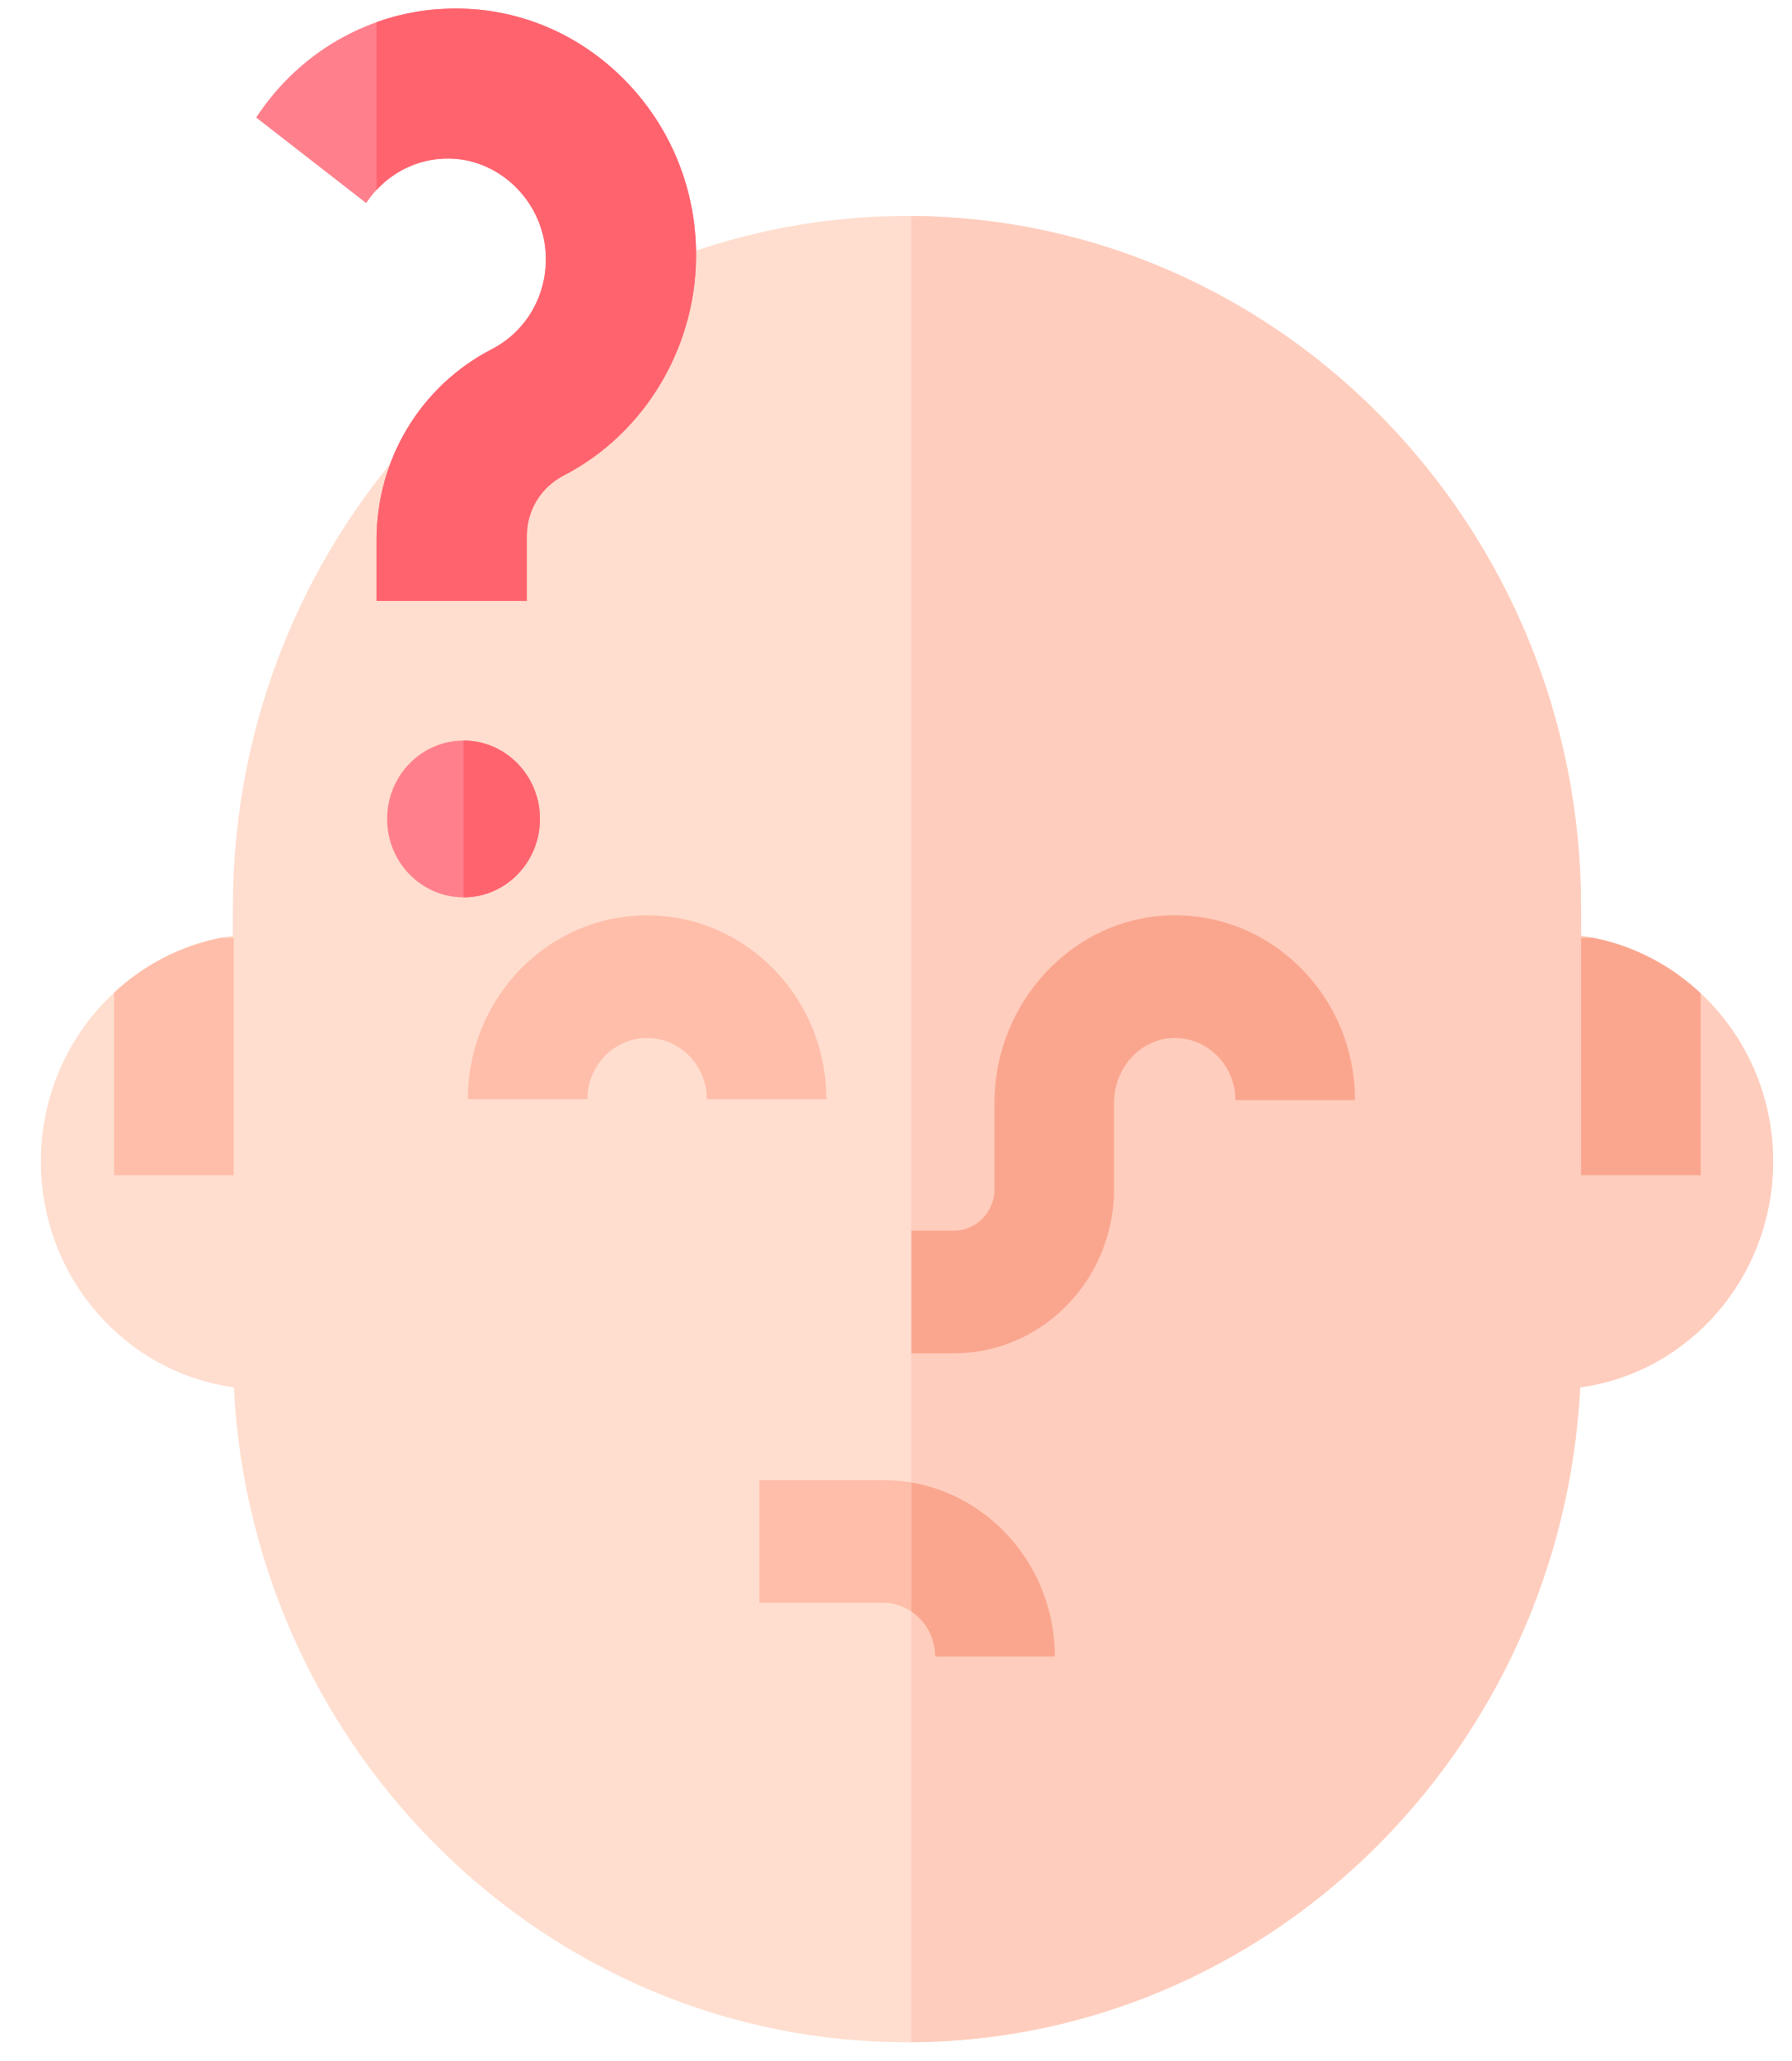
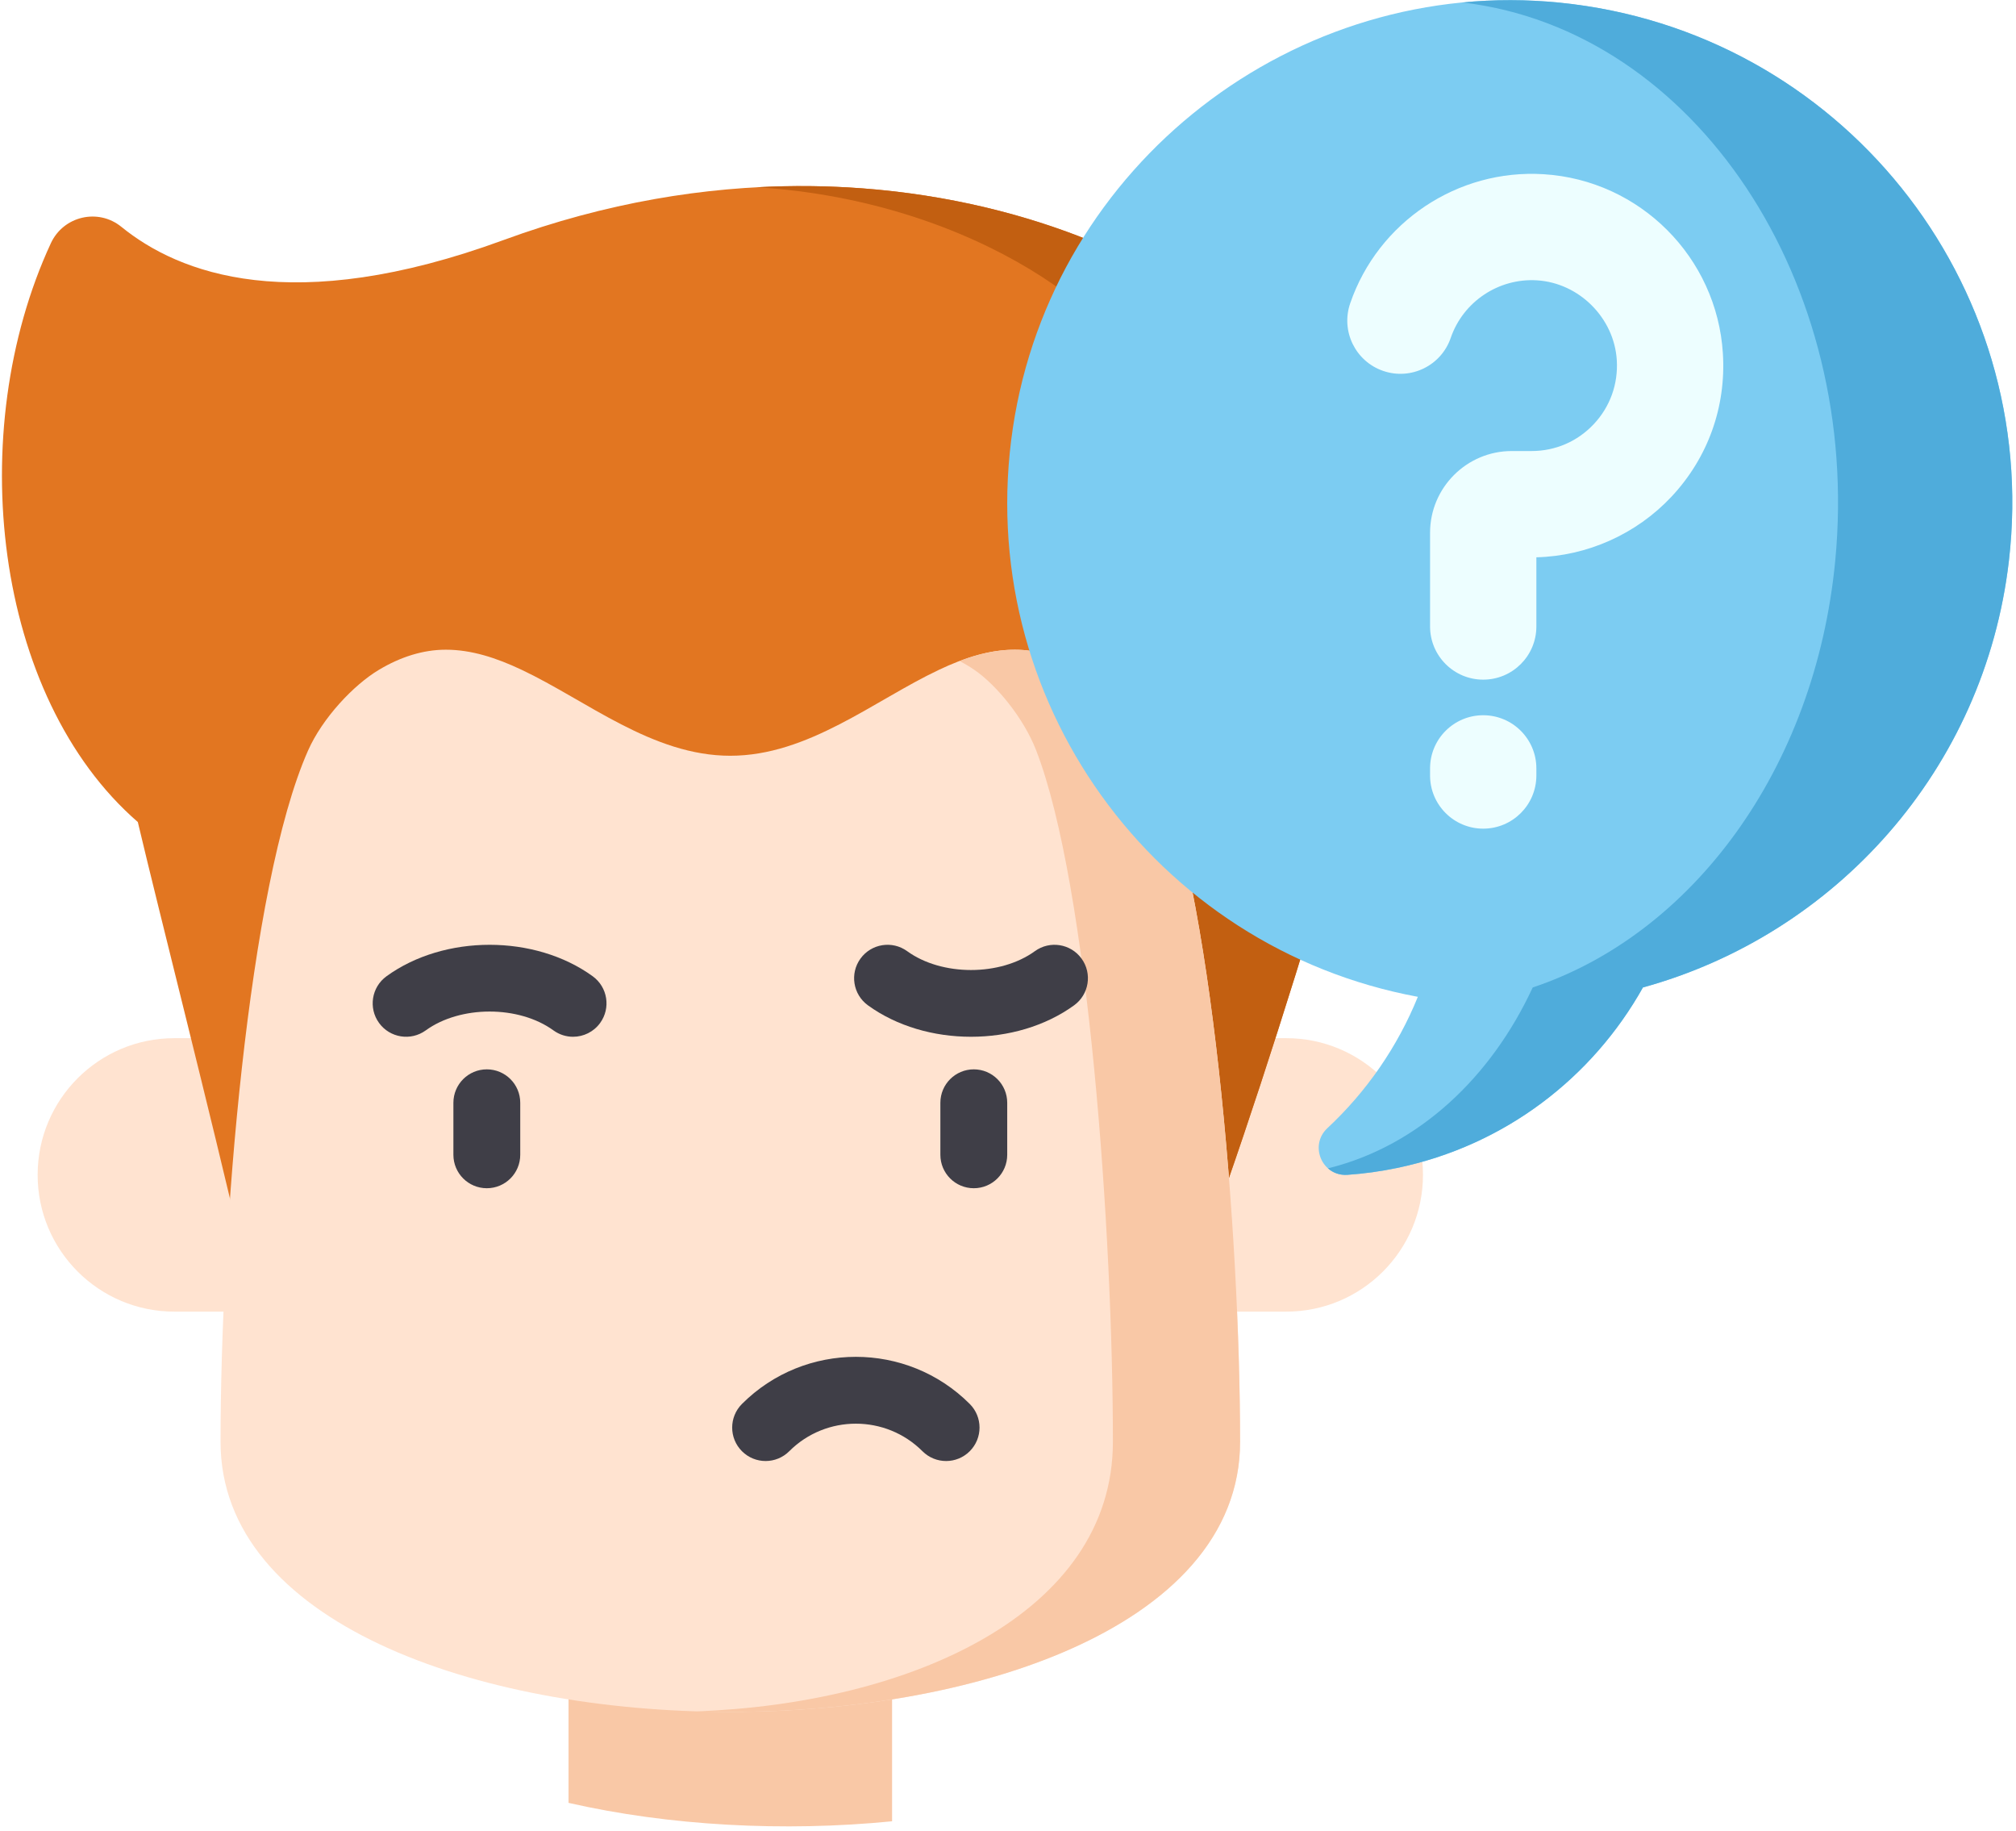
- <svg xmlns="http://www.w3.org/2000/svg" width="40" height="46" viewBox="0 0 40 46" fill="none">
-   <path d="M39.58 25.924C39.58 28.502 37.7 30.637 35.273 30.965C34.858 39.097 28.277 45.582 20.246 45.582C12.215 45.582 5.634 39.097 5.219 30.965C2.792 30.637 0.912 28.502 0.912 25.924C0.912 24.43 1.543 23.084 2.547 22.154C3.207 21.541 4.026 21.109 4.933 20.931C5.021 20.913 5.109 20.899 5.198 20.886V20.253C5.198 11.743 11.949 4.82 20.246 4.82C28.543 4.82 35.293 11.743 35.293 20.253V20.886C35.382 20.899 35.47 20.913 35.559 20.931C36.473 21.11 37.301 21.549 37.963 22.17C38.957 23.101 39.58 24.439 39.58 25.924Z" fill="#FFDECF" />
-   <path d="M37.963 22.17C37.301 21.549 36.473 21.11 35.559 20.931C35.47 20.913 35.382 20.899 35.293 20.886V20.254C35.293 11.775 28.593 4.873 20.339 4.821V45.581C28.328 45.531 34.86 39.065 35.273 30.965C37.7 30.638 39.58 28.502 39.58 25.924C39.581 24.439 38.957 23.101 37.963 22.17Z" fill="#FFCDBE" />
-   <path d="M37.963 22.17V26.23H35.293V20.931H35.558C36.473 21.111 37.301 21.549 37.963 22.17Z" fill="#FAA68E" />
-   <path d="M5.217 20.931V26.23H2.547V22.154C3.207 21.541 4.026 21.109 4.933 20.931H5.217Z" fill="#FFBEAA" />
-   <path d="M23.545 36.971H20.876C20.876 36.31 20.351 35.772 19.706 35.772H16.95V33.034H19.706C21.823 33.034 23.545 34.8 23.545 36.971Z" fill="#FFBEAA" />
-   <path d="M21.294 30.205H20.345V27.467H21.294C21.793 27.467 22.199 27.051 22.199 26.539V24.613C22.199 22.367 23.953 20.491 26.11 20.43C27.206 20.399 28.243 20.814 29.029 21.598C29.814 22.381 30.247 23.432 30.247 24.556H27.577C27.577 24.177 27.431 23.824 27.167 23.56C26.903 23.296 26.553 23.158 26.184 23.167C25.458 23.188 24.868 23.836 24.868 24.613V26.539C24.868 28.561 23.265 30.205 21.294 30.205Z" fill="#FAA68E" />
-   <path d="M18.447 24.533H15.777C15.777 23.78 15.18 23.167 14.445 23.167C13.71 23.167 13.112 23.78 13.112 24.533H10.443C10.443 22.27 12.238 20.429 14.445 20.429C16.651 20.429 18.447 22.27 18.447 24.533Z" fill="#FFBEAA" />
-   <path d="M20.345 33.089V35.968C20.664 36.182 20.876 36.552 20.876 36.972H23.546C23.546 35.023 22.159 33.402 20.345 33.089Z" fill="#FAA68E" />
-   <path d="M11.76 13.412H8.406V12.049C8.406 10.245 9.392 8.615 10.978 7.794C11.743 7.399 12.205 6.608 12.185 5.73C12.158 4.545 11.195 3.562 10.039 3.539C9.292 3.525 8.593 3.895 8.174 4.533L5.718 2.623C6.742 1.064 8.448 0.154 10.278 0.191C11.662 0.219 12.968 0.789 13.955 1.798C14.943 2.806 15.505 4.143 15.537 5.563C15.586 7.677 14.427 9.659 12.586 10.611C12.076 10.875 11.76 11.39 11.76 11.957V13.412H11.76Z" fill="#FF808C" />
-   <path d="M10.347 20.028C11.289 20.028 12.052 19.245 12.052 18.279C12.052 17.312 11.289 16.529 10.347 16.529C9.405 16.529 8.641 17.312 8.641 18.279C8.641 19.245 9.405 20.028 10.347 20.028Z" fill="#FF808C" />
-   <path d="M15.537 5.562C15.505 4.143 14.943 2.806 13.955 1.797C12.968 0.789 11.662 0.218 10.278 0.191C9.63 0.177 8.998 0.283 8.406 0.494V4.238C8.828 3.783 9.416 3.527 10.039 3.538C11.195 3.561 12.158 4.545 12.185 5.73C12.205 6.608 11.743 7.399 10.978 7.794C9.392 8.614 8.406 10.244 8.406 12.048V13.411H11.76V11.957C11.76 11.39 12.076 10.874 12.586 10.611C14.427 9.659 15.586 7.677 15.537 5.562Z" fill="#FF636E" />
-   <path d="M10.347 16.529V20.028C11.289 20.028 12.053 19.245 12.053 18.279C12.053 17.313 11.289 16.529 10.347 16.529Z" fill="#FF636E" />
+ <svg xmlns="http://www.w3.org/2000/svg" width="466" height="423" viewBox="0 0 466 423" fill="none">
+   <path d="M131.417 416.626C154.683 421.937 181.201 423.356 206.205 420.882V379.731H131.417V416.626V416.626Z" fill="#F9C8A6" />
+   <path d="M40.297 303.106H82.084V239.913H40.297C22.847 239.913 8.701 254.059 8.701 271.509C8.701 288.96 22.847 303.106 40.297 303.106Z" fill="#FFE3D0" />
+   <path d="M297.325 303.106H255.538V239.913H297.325C314.775 239.913 328.921 254.059 328.921 271.509C328.922 288.96 314.775 303.106 297.325 303.106Z" fill="#FFE3D0" />
+   <path d="M56.356 290.586C48.564 256.855 37.049 211.896 31.858 189.966C-1.517 160.988 -8.422 99.739 11.758 56.204C14.667 49.928 22.684 48.055 28.052 52.417C41.315 63.194 67.479 73.414 116.389 55.474C211.638 20.538 291.847 67.574 296.451 91.657C301.601 91.657 326.614 95.201 326.614 119.798C326.614 140.72 292.23 252.151 277.405 290.587H56.356V290.586Z" fill="#E27621" />
+   <path d="M296.451 91.656C292.833 72.73 242.52 39.628 174.91 43.277C225.936 46.38 262.347 74.704 265.246 91.657C269.853 91.657 292.229 95.201 292.229 119.798C292.229 140.72 261.47 252.151 248.207 290.587H277.404C292.229 252.151 326.613 140.72 326.613 119.798C326.614 95.2 301.601 91.656 296.451 91.656Z" fill="#C25F11" />
+   <path d="M50.978 333.191C50.978 416.407 286.645 416.407 286.645 333.191C286.645 285.508 280.268 204.774 266.373 173.391C263.074 165.94 255.901 158.295 250.03 154.786C245.064 151.818 239.856 150.14 234.559 150.14C228.633 150.14 222.851 152.038 217.046 154.786C202.005 161.893 186.832 174.649 168.811 174.649C150.79 174.649 135.617 161.892 120.576 154.786C114.772 152.038 108.989 150.14 103.063 150.14C97.766 150.14 92.558 151.817 87.592 154.786C81.71 158.295 74.528 165.953 71.216 173.424C57.378 204.635 50.978 284.604 50.978 333.191Z" fill="#FFE3D0" />
+   <path d="M266.373 173.391C263.074 165.94 255.901 158.295 250.03 154.786C245.064 151.818 239.856 150.14 234.559 150.14C230.25 150.14 226.016 151.152 221.795 152.756C222.943 153.343 224.079 154.019 225.201 154.785C230.339 158.294 236.618 165.939 239.505 173.39C251.666 204.773 257.248 285.507 257.248 333.19C257.248 372.952 210.155 393.713 160.973 395.477C222.383 397.405 286.645 376.644 286.645 333.19C286.645 285.509 280.267 204.775 266.373 173.391Z" fill="#F9C8A6" />
+   <path d="M225.094 274.59C220.826 274.59 217.368 271.131 217.368 266.864V254.843C217.368 250.575 220.827 247.117 225.094 247.117C229.361 247.117 232.82 250.576 232.82 254.843V266.864C232.82 271.131 229.361 274.59 225.094 274.59Z" fill="#3F3E47" />
+   <path d="M112.529 274.59C108.262 274.59 104.803 271.131 104.803 266.864V254.843C104.803 250.575 108.262 247.117 112.529 247.117C116.796 247.117 120.255 250.576 120.255 254.843V266.864C120.256 271.131 116.796 274.59 112.529 274.59Z" fill="#3F3E47" />
+   <path d="M224.451 239.589C215.875 239.589 207.299 237.164 200.616 232.314C197.162 229.807 196.395 224.976 198.901 221.522C201.407 218.067 206.239 217.3 209.692 219.807C217.692 225.614 231.209 225.614 239.209 219.807C242.661 217.302 247.493 218.068 250.001 221.522C252.507 224.976 251.739 229.807 248.286 232.314C241.603 237.164 233.027 239.589 224.451 239.589Z" fill="#3F3E47" />
+   <path d="M132.462 239.589C130.889 239.589 129.301 239.109 127.93 238.115C119.93 232.308 106.412 232.309 98.412 238.115C94.957 240.619 90.126 239.852 87.621 236.4C85.114 232.946 85.883 228.115 89.336 225.608C102.702 215.91 123.64 215.91 137.007 225.608C140.46 228.115 141.228 232.946 138.722 236.4C137.21 238.482 134.853 239.588 132.462 239.589Z" fill="#3F3E47" />
+   <path d="M360.57 0.619C299.332 -5.543 243.25 38.01 234.127 98.875C224.745 161.477 266.899 219.093 327.736 230.356C323.065 241.85 315.925 252.23 306.83 260.703C302.531 264.707 305.62 271.905 311.479 271.494C315.258 271.23 319.061 270.71 322.873 269.919C347.972 264.716 368.152 248.927 379.766 228.192C424.07 215.998 458.749 178.012 464.363 129.563C471.817 65.246 425.221 7.124 360.57 0.619Z" fill="#7CCCF2" />
+   <path d="M360.57 0.618C352.918 -0.151 345.347 -0.145 337.938 0.574C338.099 0.593 338.259 0.598 338.42 0.618C391.863 7.124 430.378 65.246 424.218 129.563C419.576 178.012 390.91 215.998 354.288 228.192C344.687 248.927 328.008 264.716 307.259 269.919C307.157 269.945 307.054 269.965 306.952 269.989C308.1 271.01 309.655 271.622 311.479 271.494C315.258 271.23 319.061 270.71 322.873 269.919C347.972 264.716 368.152 248.927 379.766 228.192C424.07 215.998 458.749 178.012 464.363 129.563C471.817 65.246 425.221 7.124 360.57 0.618Z" fill="#4FACDB" />
+   <path d="M342.847 191.494C336.06 191.494 330.561 185.993 330.561 179.208V177.57C330.561 170.783 336.062 165.285 342.847 165.285C349.632 165.285 355.133 170.785 355.133 177.57V179.208C355.133 185.993 349.632 191.494 342.847 191.494Z" fill="#EDFEFF" />
+   <path d="M342.847 157.06C336.06 157.06 330.561 151.56 330.561 144.774V123.11C330.561 112.7 339.031 104.231 349.44 104.231H354.02C359.526 104.231 364.637 102.021 368.411 98.006C372.179 93.995 374.065 88.74 373.722 83.207C373.118 73.48 365.027 65.391 355.303 64.785C346.431 64.219 338.21 69.704 335.338 78.081C333.138 84.5 326.141 87.918 319.731 85.718C313.313 83.518 309.892 76.529 312.093 70.111C318.544 51.299 336.952 38.996 356.826 40.26C379.06 41.64 396.867 59.447 398.247 81.683C399.017 94.054 394.779 105.826 386.318 114.831C378.227 123.437 366.916 128.489 355.133 128.788V144.773C355.133 151.56 349.632 157.06 342.847 157.06Z" fill="#EDFEFF" />
+   <path d="M218.693 337.63C216.716 337.63 214.738 336.875 213.23 335.367C204.74 326.877 190.925 326.875 182.434 335.367C179.416 338.383 174.524 338.384 171.507 335.366C168.489 332.349 168.489 327.457 171.507 324.439C186.023 309.924 209.642 309.925 224.156 324.439C227.174 327.456 227.174 332.348 224.157 335.366C222.648 336.875 220.67 337.63 218.693 337.63Z" fill="#3F3E47" />
</svg>
